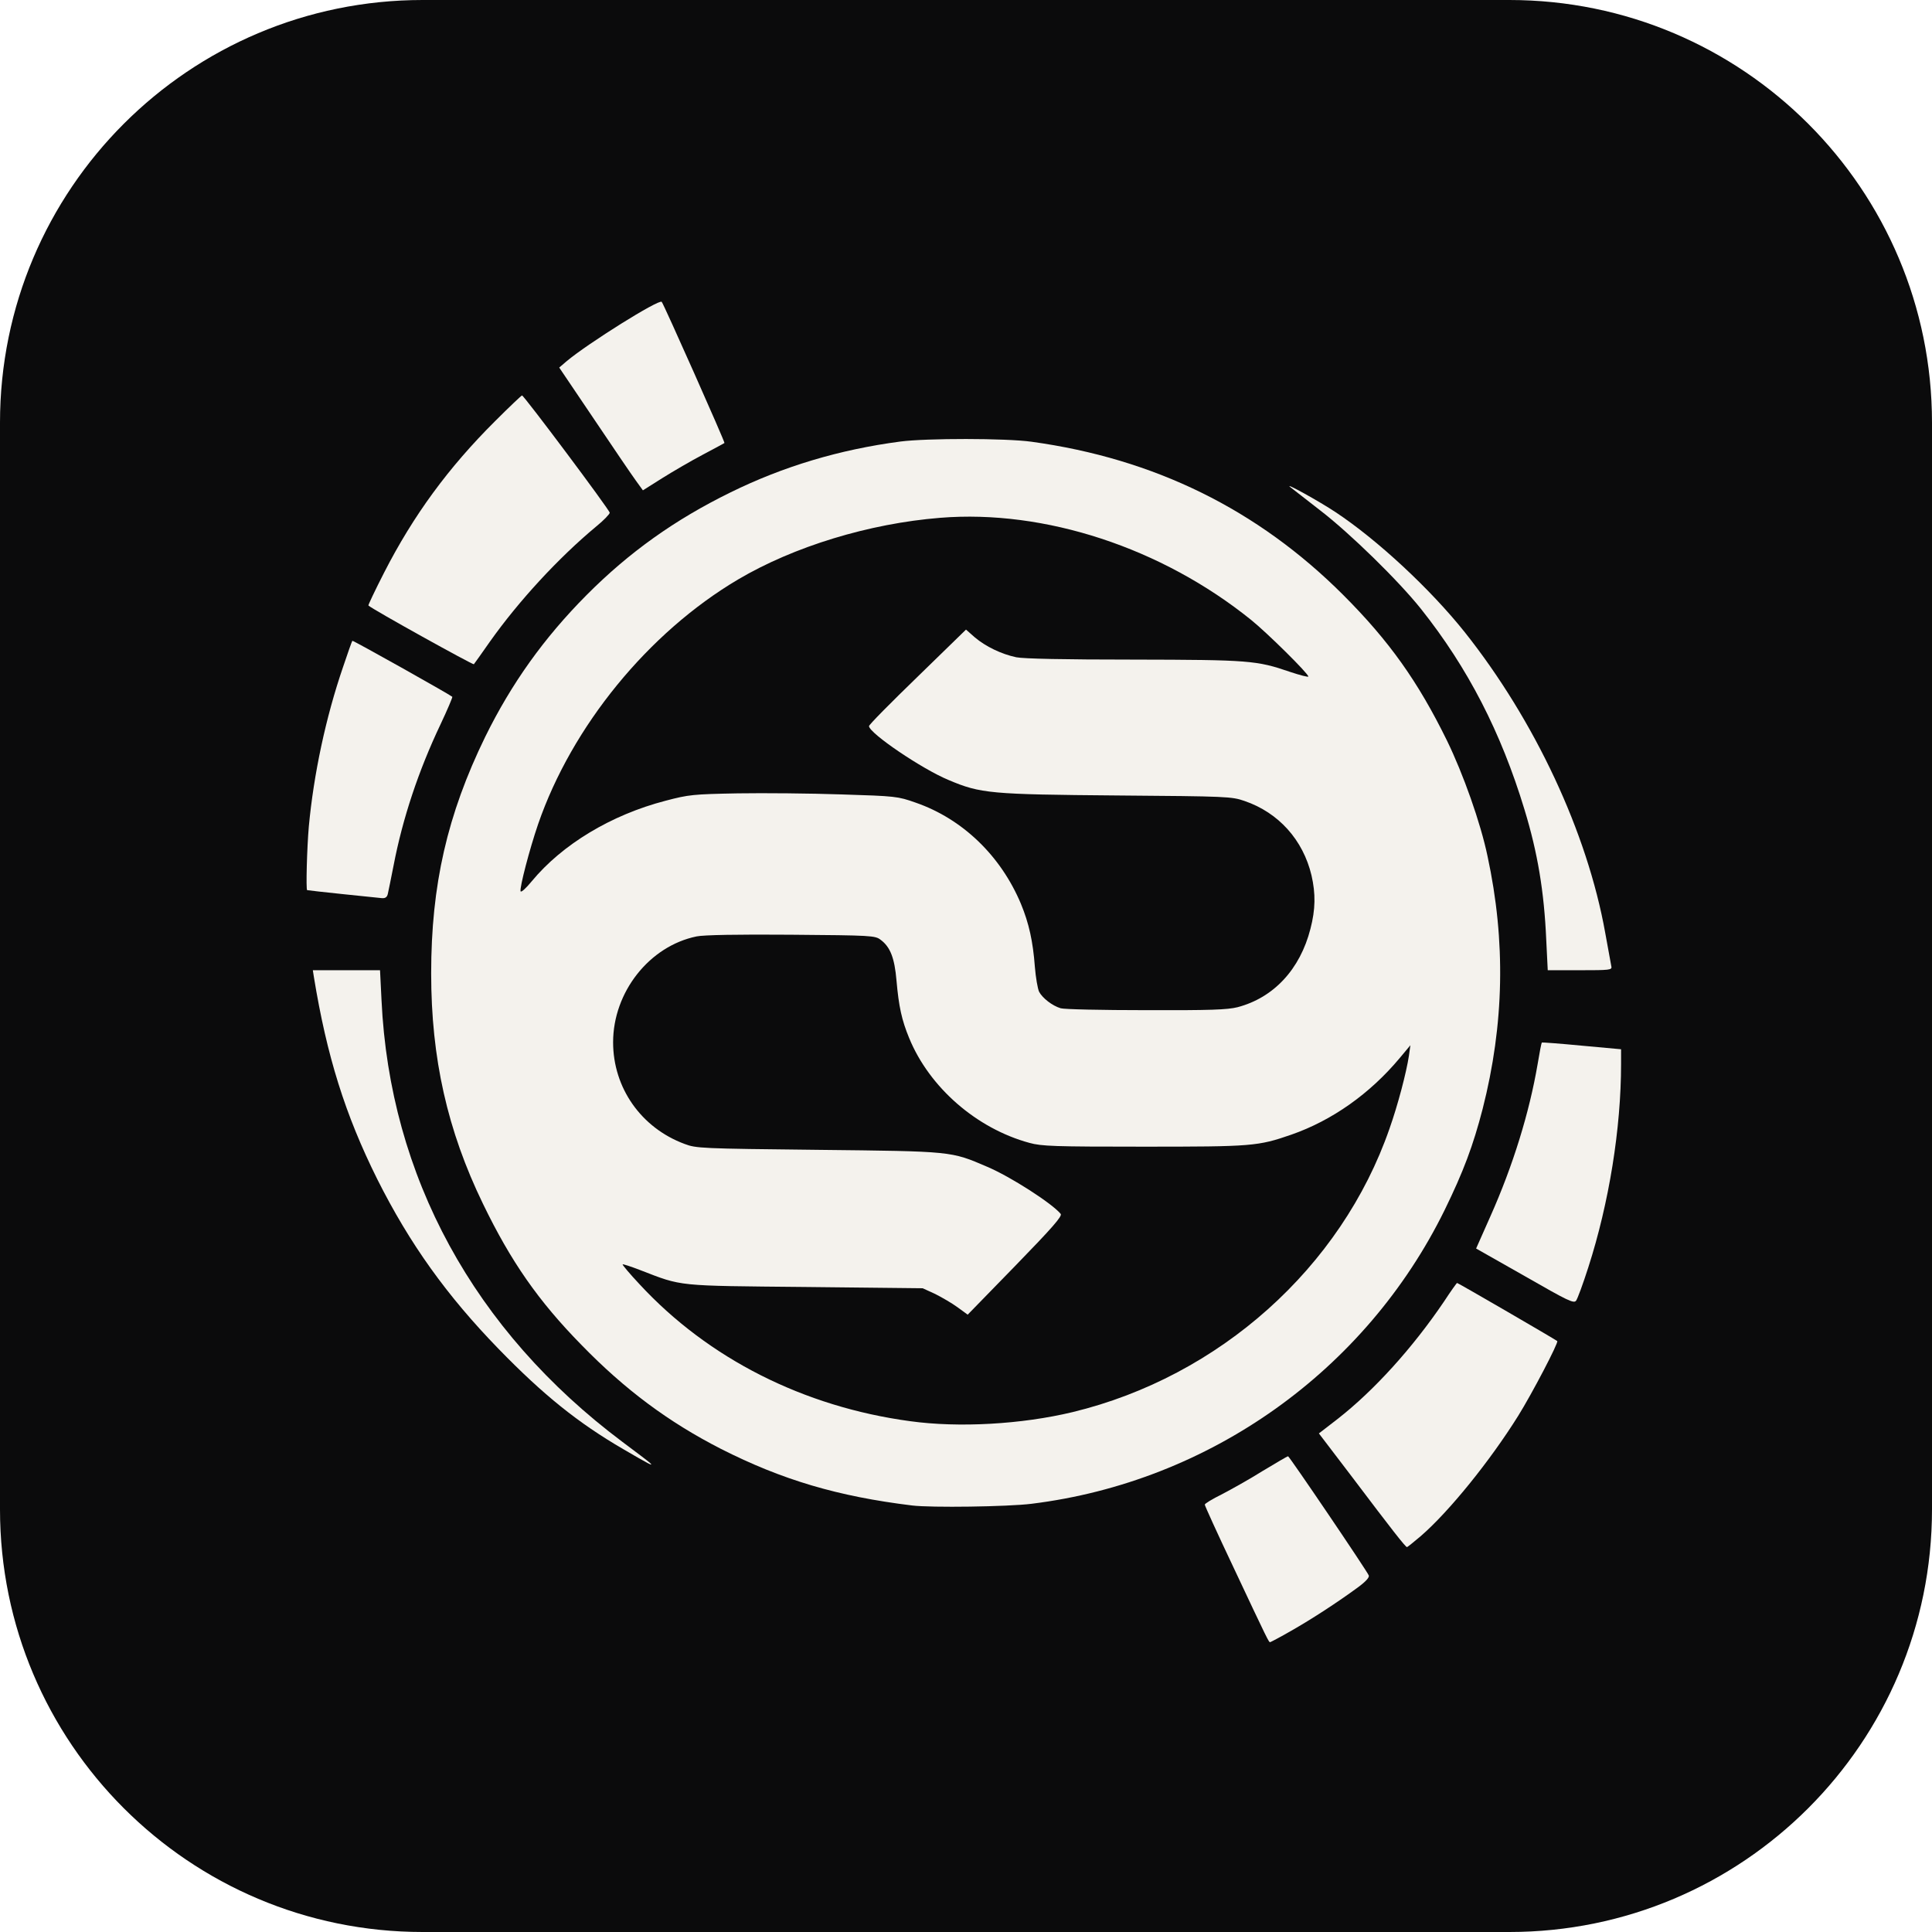
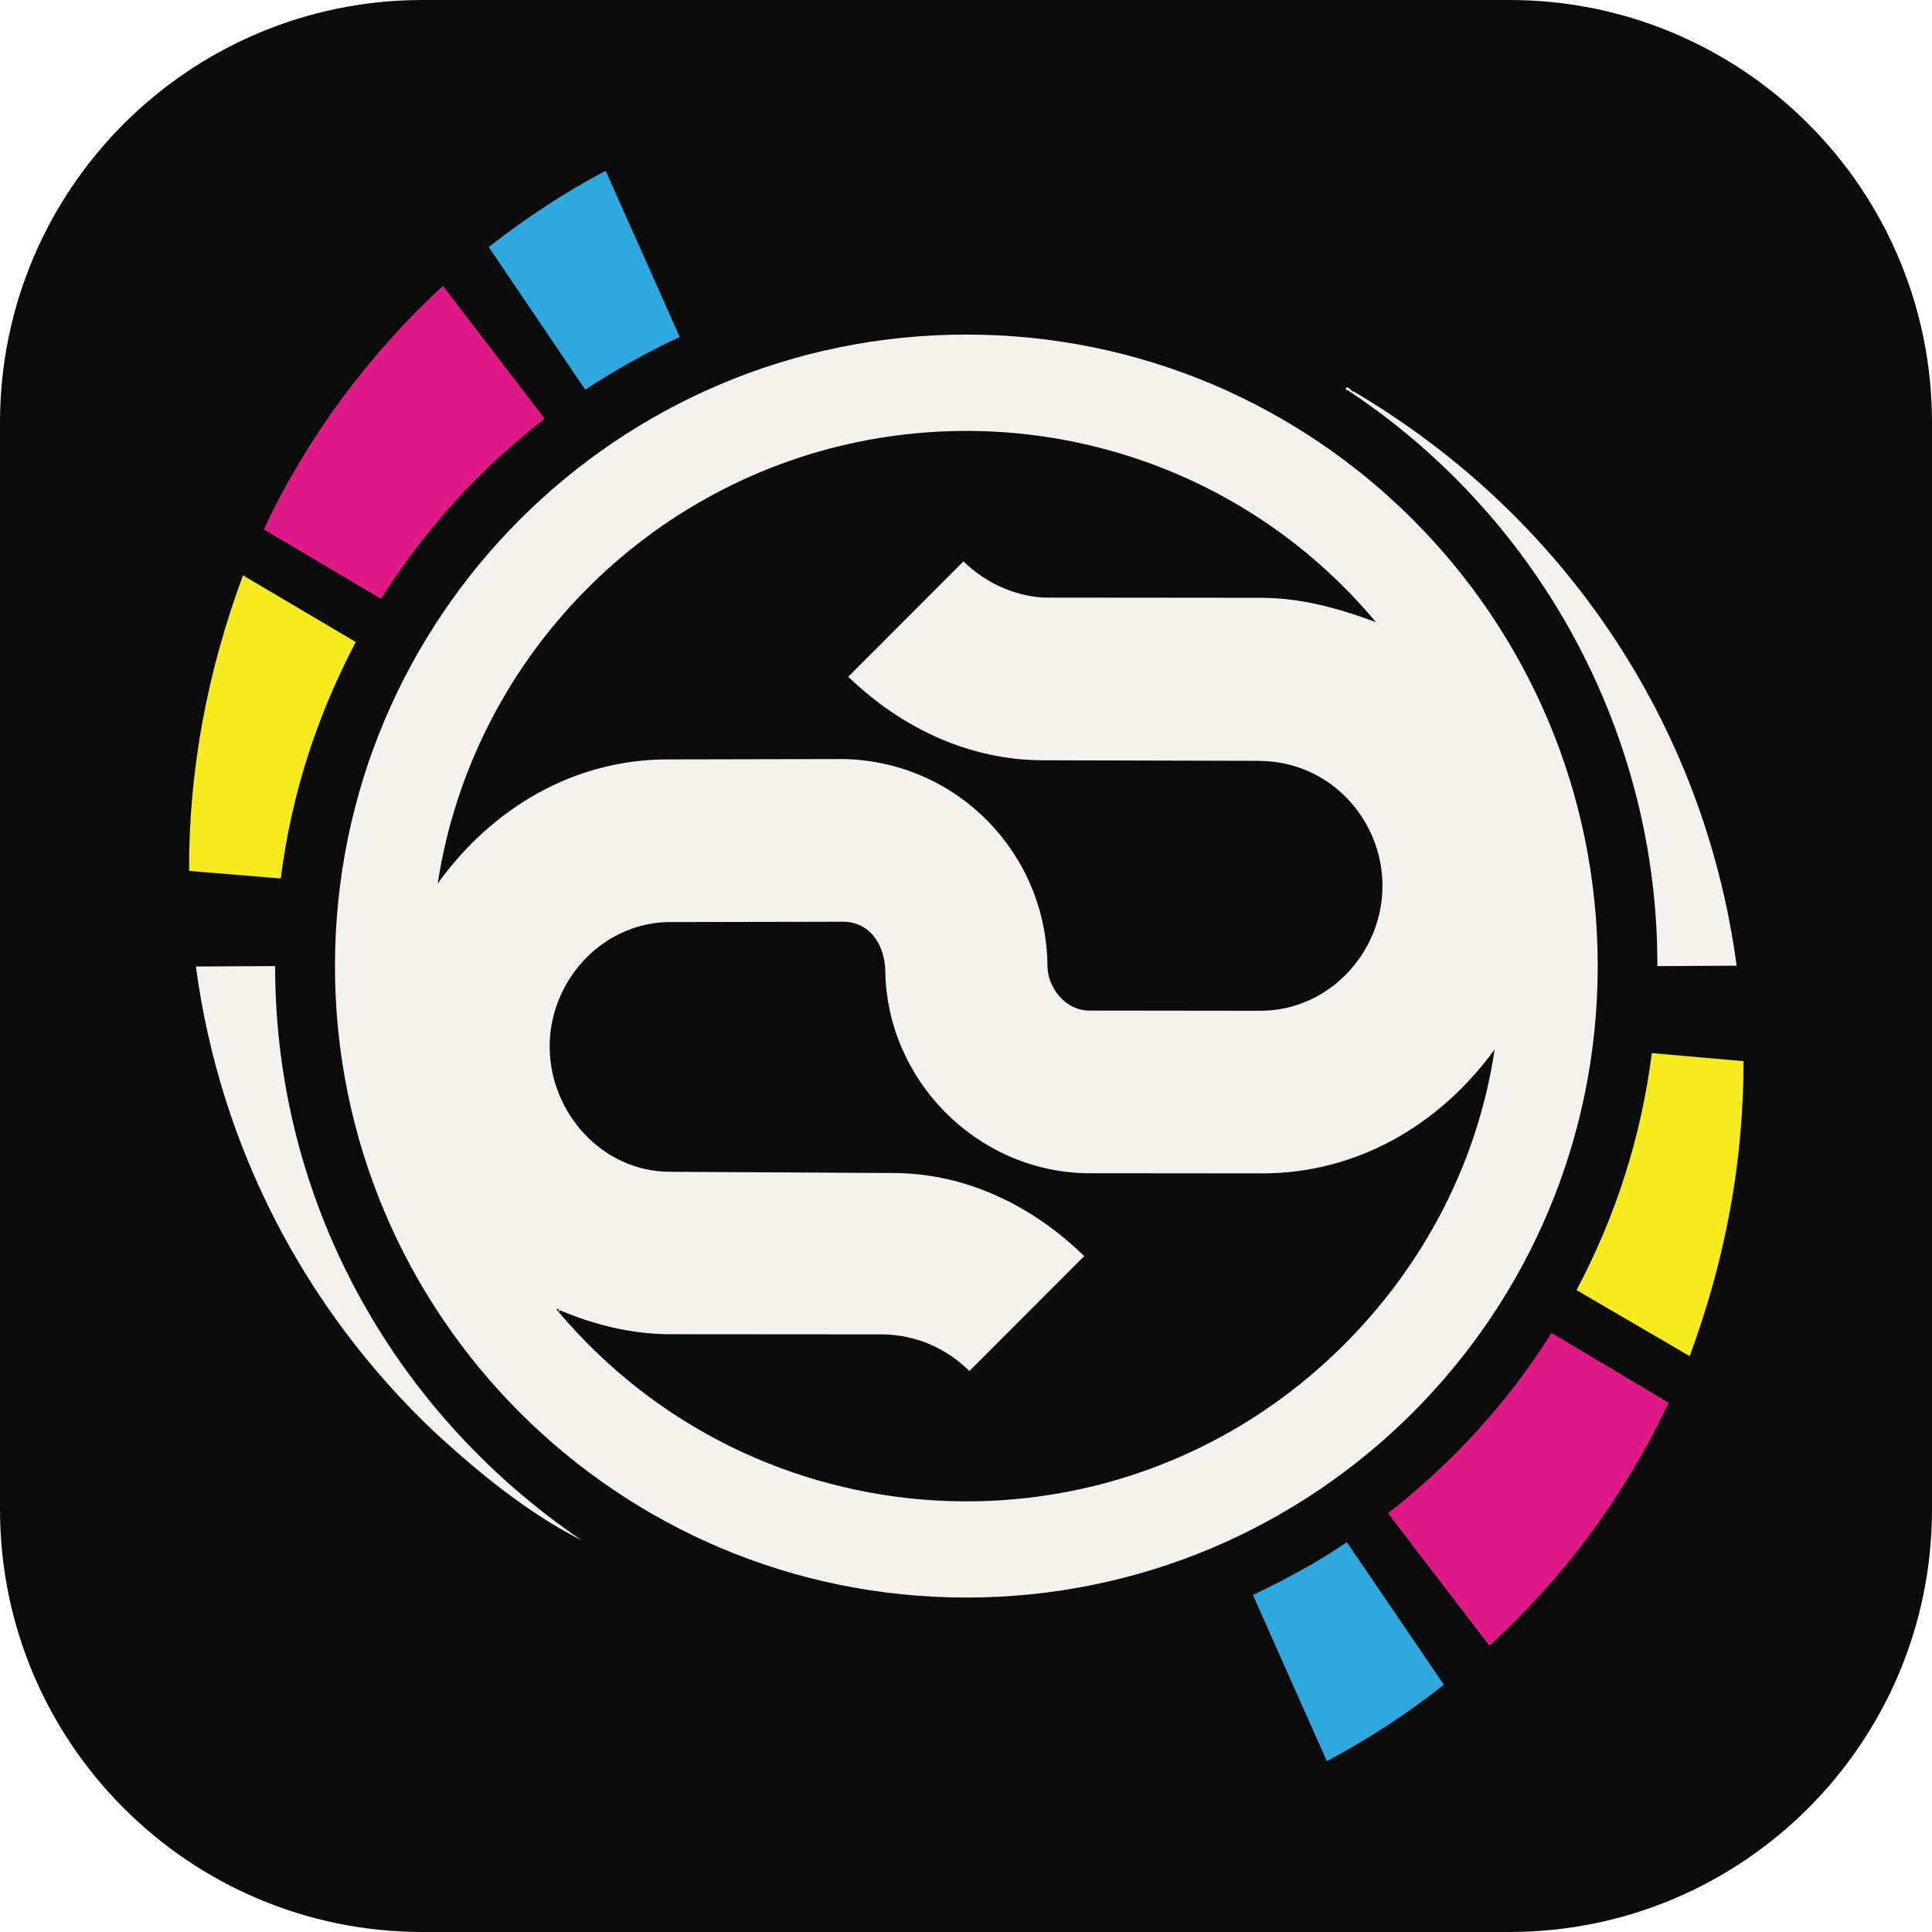
<svg xmlns="http://www.w3.org/2000/svg" viewBox="0 0 512 512">
  <rect width="512" height="512" rx="112" fill="#0b0b0c" />
-   <g transform="translate(256 256) scale(0.56) translate(-376 -468)" fill="#f4f2ed">
-     <path d="M102.4 433.8C102.7 432.5 103.9 426.6 105.1 420.5C109.4 398.1 116.9 375.6 127.3 353.7C130.6 346.7 133.1 340.8 132.9 340.6C131.5 339.4 85.9 313.8 85.6 314.1C85.4 314.3 83.4 319.9 81.2 326.5C73.0 350.4 67.3 377.3 65.0 402.0C64.1 412.3 63.6 431.8 64.2 432.1C64.7 432.3 97.3 435.7 99.7 435.9C101.3 436.0 102.1 435.3 102.4 433.8Z" />
-     <path d="M150.7 314.5C164.3 295.3 183.1 274.9 201.0 260.0C204.6 257.1 207.4 254.1 207.4 253.5C207.3 252.1 166.8 198.0 165.9 198.0C165.6 198.0 159.8 203.5 153.1 210.2C131.1 232.1 114.5 254.7 100.6 281.9C96.3 290.3 93.0 297.3 93.2 297.4C95.4 299.4 142.7 325.6 143.1 325.2C143.4 324.8 146.9 320.0 150.7 314.5Z" />
-     <path d="M251.5 226.0C257.0 223.1 261.6 220.6 261.7 220.5C262.1 220.3 232.9 154.6 232.0 153.7C230.7 152.3 197.0 173.4 187.0 181.8L183.5 184.8L199.9 209.1C208.9 222.5 217.8 235.6 219.7 238.2L223.1 242.9L232.3 237.1C237.4 233.9 246.0 228.9 251.5 226.0Z" />
-     <path d="M681.4 468.2C681.2 467.3 679.9 460.1 678.5 452.3C670.0 404.8 645.2 351.8 612.0 310.0C595.9 289.8 570.9 266.5 551.0 253.3C543.2 248.1 526.0 238.6 529.5 241.4C530.6 242.3 536.9 247.2 543.5 252.3C557.7 263.2 580.7 285.7 591.3 299.0C613.5 326.9 629.2 357.4 640.3 394.0C646.5 414.3 649.6 432.7 650.6 455.8L651.3 470.0L666.6 470.0C680.6 470.0 681.8 469.9 681.4 468.2Z" />
-     <path d="M670.5 610.6C680.3 580.2 686.0 544.9 686.0 514.4L686.0 507.4L667.4 505.7C657.1 504.7 648.6 504.1 648.5 504.2C648.3 504.4 647.4 509.0 646.5 514.5C642.6 537.3 634.9 562.4 624.1 586.6L617.4 601.7L640.5 614.8C660.9 626.5 663.6 627.8 664.7 626.4C665.4 625.5 668.0 618.4 670.5 610.6Z" />
-     <path d="M591.2 737.8C604.6 726.2 624.0 702.2 637.3 680.9C643.9 670.3 656.5 646.2 655.8 645.5C655.2 644.9 608.9 618.0 608.4 618.0C608.2 618.0 605.4 621.9 602.2 626.8C587.3 648.8 569.1 668.9 551.8 682.4L543.0 689.2L558.7 709.8C577.8 735.1 584.0 743.0 584.7 743.0C584.9 743.0 587.9 740.6 591.2 737.8Z" />
-     <path d="M529.9 782.6C539.9 776.9 551.7 769.2 561.4 762.1C565.2 759.3 567.0 757.3 566.6 756.4C565.8 754.3 529.0 700.0 528.4 700.0C528.1 700.0 522.8 703.1 516.5 706.9C510.3 710.8 501.5 715.7 497.1 718.0C492.6 720.2 489.0 722.4 489.0 722.9C489.0 723.4 495.0 736.6 502.4 752.2C519.0 787.5 519.3 788.0 519.9 788.0C520.1 788.0 524.7 785.6 529.9 782.6Z" />
-     <path d="M226.4 703.1C225.9 702.6 220.1 698.2 213.4 693.2C143.2 640.6 103.3 567.6 99.4 484.1L98.7 470.0L82.8 470.0L66.9 470.0L67.4 473.2C73.5 510.6 82.2 538.4 97.4 568.9C112.8 599.6 130.4 624.1 154.9 649.3C176.0 671.0 192.4 684.2 213.9 696.7C225.9 703.7 228.5 705.1 226.4 703.1Z" />
-     <path fill-rule="evenodd" d="M407.0 722.5C491.3 712.1 565.1 659.6 602.5 583.5C611.4 565.3 616.0 553.0 620.5 535.6C630.7 495.6 631.5 456.3 622.8 416.0C619.5 400.2 611.3 377.1 603.6 361.3C589.9 333.4 576.3 314.2 554.5 292.4C514.1 252.0 465.2 227.9 407.0 219.9C394.8 218.2 357.4 218.2 345.0 219.8C316.1 223.6 289.5 231.6 264.5 243.9C238.2 256.8 216.6 272.2 196.5 292.4C176.3 312.7 160.9 334.3 148.5 359.5C130.5 396.4 122.9 429.7 122.9 471.5C122.9 511.7 130.6 545.9 147.4 580.5C160.6 607.8 173.6 626.5 194.0 647.3C214.6 668.5 235.2 683.8 260.0 696.5C289.0 711.2 315.3 719.0 350.5 723.3C359.4 724.4 395.7 723.9 407.0 722.5ZM349.5 683.4C299.2 676.6 254.1 653.8 221.6 618.7C216.9 613.7 213.3 609.4 213.5 609.2C213.7 609.0 217.4 610.2 221.8 611.9C242.0 619.7 238.4 619.3 300.0 619.9L355.5 620.5L361.4 623.2C364.6 624.8 369.4 627.6 372.0 629.5L376.8 633.0L399.4 609.8C416.9 591.8 421.7 586.3 420.8 585.3C416.7 580.3 396.9 567.6 386.0 563.0C368.8 555.6 369.7 555.7 306.0 555.0C250.5 554.4 248.3 554.3 242.8 552.2C222.3 544.6 209.0 525.7 209.0 504.1C209.0 480.4 226.1 458.6 248.5 454.0C251.8 453.3 268.0 453.0 293.2 453.2C331.4 453.5 333.0 453.6 335.6 455.6C340.2 459.0 342.2 464.3 343.1 474.8C344.2 487.3 345.6 493.6 349.1 502.1C358.7 525.5 381.0 544.9 406.0 551.7C411.8 553.3 417.6 553.5 460.0 553.5C511.6 553.5 514.1 553.3 530.0 547.8C549.2 541.1 567.1 528.5 581.3 511.5L586.3 505.5L585.6 510.5C584.4 518.4 580.4 533.7 576.4 545.0C553.6 610.7 495.9 662.3 426.5 679.1C402.4 684.9 372.6 686.6 349.5 683.4ZM420.8 488.0C416.8 486.8 412.2 483.2 410.6 480.2C409.9 478.7 409.0 473.4 408.6 468.5C407.7 456.4 405.8 447.8 402.0 438.6C392.5 415.9 374.4 398.4 352.2 390.7C343.7 387.7 342.8 387.6 317.0 386.8C302.4 386.3 280.4 386.1 268.0 386.3C246.8 386.7 244.8 386.9 233.8 389.8C208.0 396.5 184.9 410.5 170.5 427.9C167.7 431.3 165.4 433.4 165.2 432.6C164.8 430.6 169.4 412.9 173.5 400.9C189.5 354.5 225.7 310.2 268.1 285.1C294.5 269.5 330.1 258.6 363.8 255.9C413.3 251.9 468.6 270.1 510.9 304.2C518.6 310.4 538.0 329.6 538.0 331.0C538.0 331.4 534.1 330.4 529.3 328.8C513.6 323.4 510.0 323.1 455.3 323.0C422.4 323.0 403.3 322.6 399.8 321.9C392.7 320.4 385.3 316.8 380.2 312.5L376.0 308.8L353.0 331.2C340.4 343.4 330.0 353.9 330.1 354.5C330.3 357.9 355.2 374.8 367.8 380.0C382.9 386.4 387.6 386.8 447.5 387.3C499.7 387.7 501.7 387.8 507.8 389.9C523.9 395.4 535.5 408.3 539.5 425.1C541.5 433.8 541.4 441.2 539.0 450.4C534.1 469.6 521.6 483.0 504.5 487.5C499.7 488.7 491.7 489.0 461.0 488.9C440.4 488.9 422.3 488.5 420.8 488.0Z" />
+   <g fill="#f4f2ed" transform="translate(256 256) scale(0.53) translate(-421 -1000)">
+     <path fill="#f6eb21" d="M78.37,956.23l-45.84-3.76c-.21-50.55,9.24-99.96,26.95-147.79l56.37,33.31c-19.48,37.22-32.14,75.97-37.48,118.24Z" />
+     <path fill="#df1986" d="M128.45,816.41l-58.57-34.76c21.74-46.03,51.89-86.82,89.55-121.72l50.88,66.41c-32.37,25.11-59.47,54.76-81.87,90.07Z" />
+     <path fill="#2fa7df" d="M277.85,685.46c-16.66,7.8-31.85,16.34-47.26,26.35l-48.25-71.32c18.45-14.4,37.49-27.02,58.48-38.12l37.03,83.08Z" />
+     <path fill="#f6eb21" d="M782.85,1195.07l-56.57-33.02c19.76-37.2,32.36-76.88,37.66-118.49l45.84,4.02c.01,50.25-8.96,98.76-26.93,147.49Z" />
+     <path fill="#df1986" d="M682.71,1339.85l-50.7-66.21c32.27-25.25,59.62-54.93,81.78-90.15l58.53,34.9c-21.88,46.16-51.73,86.76-89.61,121.46Z" />
+     <path fill="#2fa7df" d="M659.92,1359.36c-18.6,14.81-37.71,27.03-58.48,38.26l-36.97-83.13c16.15-7.72,31.4-15.83,46.97-26.36l48.48,71.23Z" />
+     <path d="M612.1,712.16c-2.08.03-1.09-2.19.25-1.2l1,.93c.17.15.44.35.7.47-.1.37.3.63.56.25,104.42,61.35,175.44,165.69,191.72,287.23l-39.63.22c.32-114.59-57.37-222.44-152.6-286.48l-.83-.54c-.28-.07-.52-.25-.66-.48s-.36-.39-.52-.4Z" />
+     <path d="M228.71,1287.11c-27-13.75-50.71-33.23-73.14-53.76-65.19-61.63-107.64-143.16-119.64-233.11l39.62-.2c-.07,115.51,57.36,221.77,153.16,287.06Z" />
+     <path d="M736.87,1000.03c0,174.39-141.34,315.76-315.7,315.76s-315.7-141.37-315.7-315.76,141.34-315.76,315.7-315.76,315.7,141.37,315.7,315.76ZM567.65,897.42l-108.37-.29c-36.78-.1-70.66-16.19-97.16-41.78l57.6-57.65c11.04,10.59,24.36,16.86,39.58,18.09l108.7.1c20.21.02,38.14,4.86,57.96,12.16-61.99-74.2-158.57-108.33-252.73-91.29-111.03,20.08-199.07,109.23-216.39,222,27.39-38.06,68.36-61.97,114.7-62.06l88.74-.18c56.3,1.45,100.89,46.93,101.44,103.28.11,11.28,9.06,22.47,20.93,22.49l85.43.1c34.39.04,61.29-29.2,61.16-62.68-.13-33.33-26.64-62.16-61.57-62.25ZM216.44,1171.98c99.01,118.12,276.32,128.34,388.11,22.7,42.14-39.82,71.9-93.1,80.78-152.99-27.79,38.33-69.44,62.05-116.26,62.01l-88.39-.08c-54.66-1.36-99.19-46.61-100.04-101.09-.2-12.42-7.2-24.69-21.24-24.66l-88.1.17c-33.59,1.22-58.83,30.54-58.48,62.87.36,32.66,26.33,61.81,59.92,61.99l112.34.62c36.11.2,69.21,16.37,95.03,41.53l-57.38,57.44c-11.83-11.47-26.39-17.87-42.79-18.29l-106.62-.08c-19.64-.01-37.85-4.65-55.27-11.93-.18.43-.46.72-1.59-.21ZM217.58,1171.89c-.57-1.03-1.84.04-.81.71l.81-.71Z" />
  </g>
</svg>
